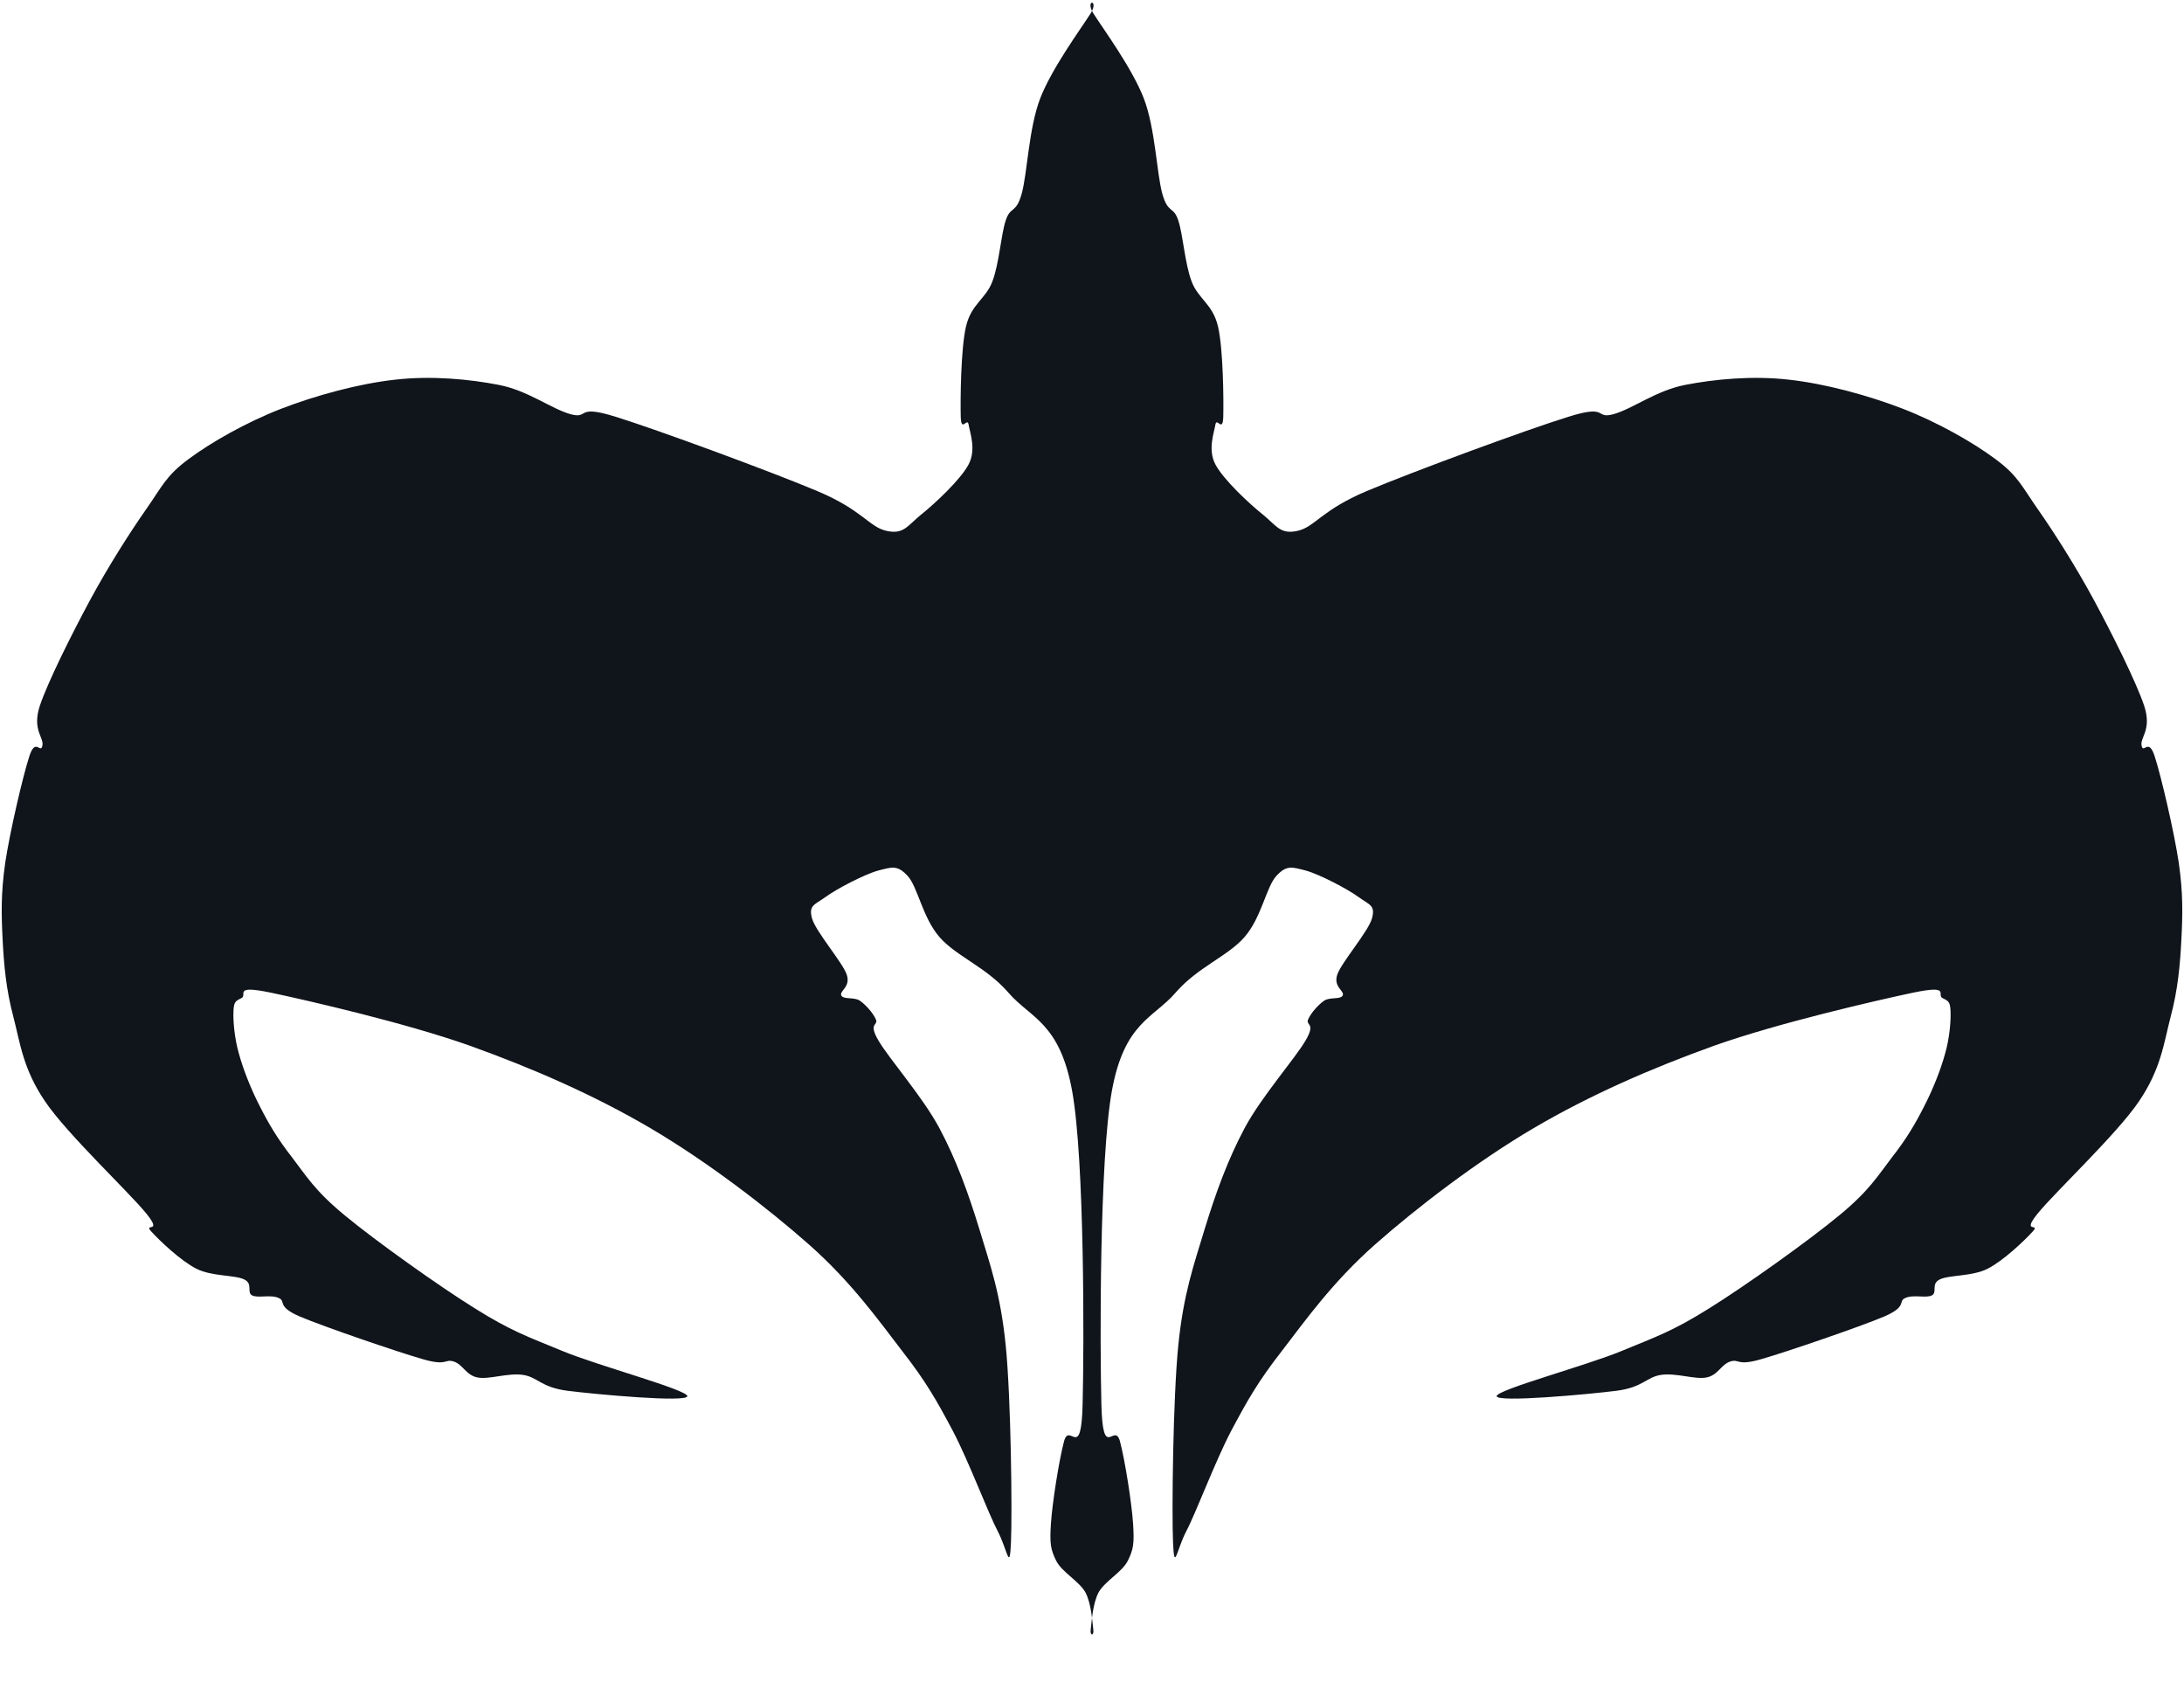
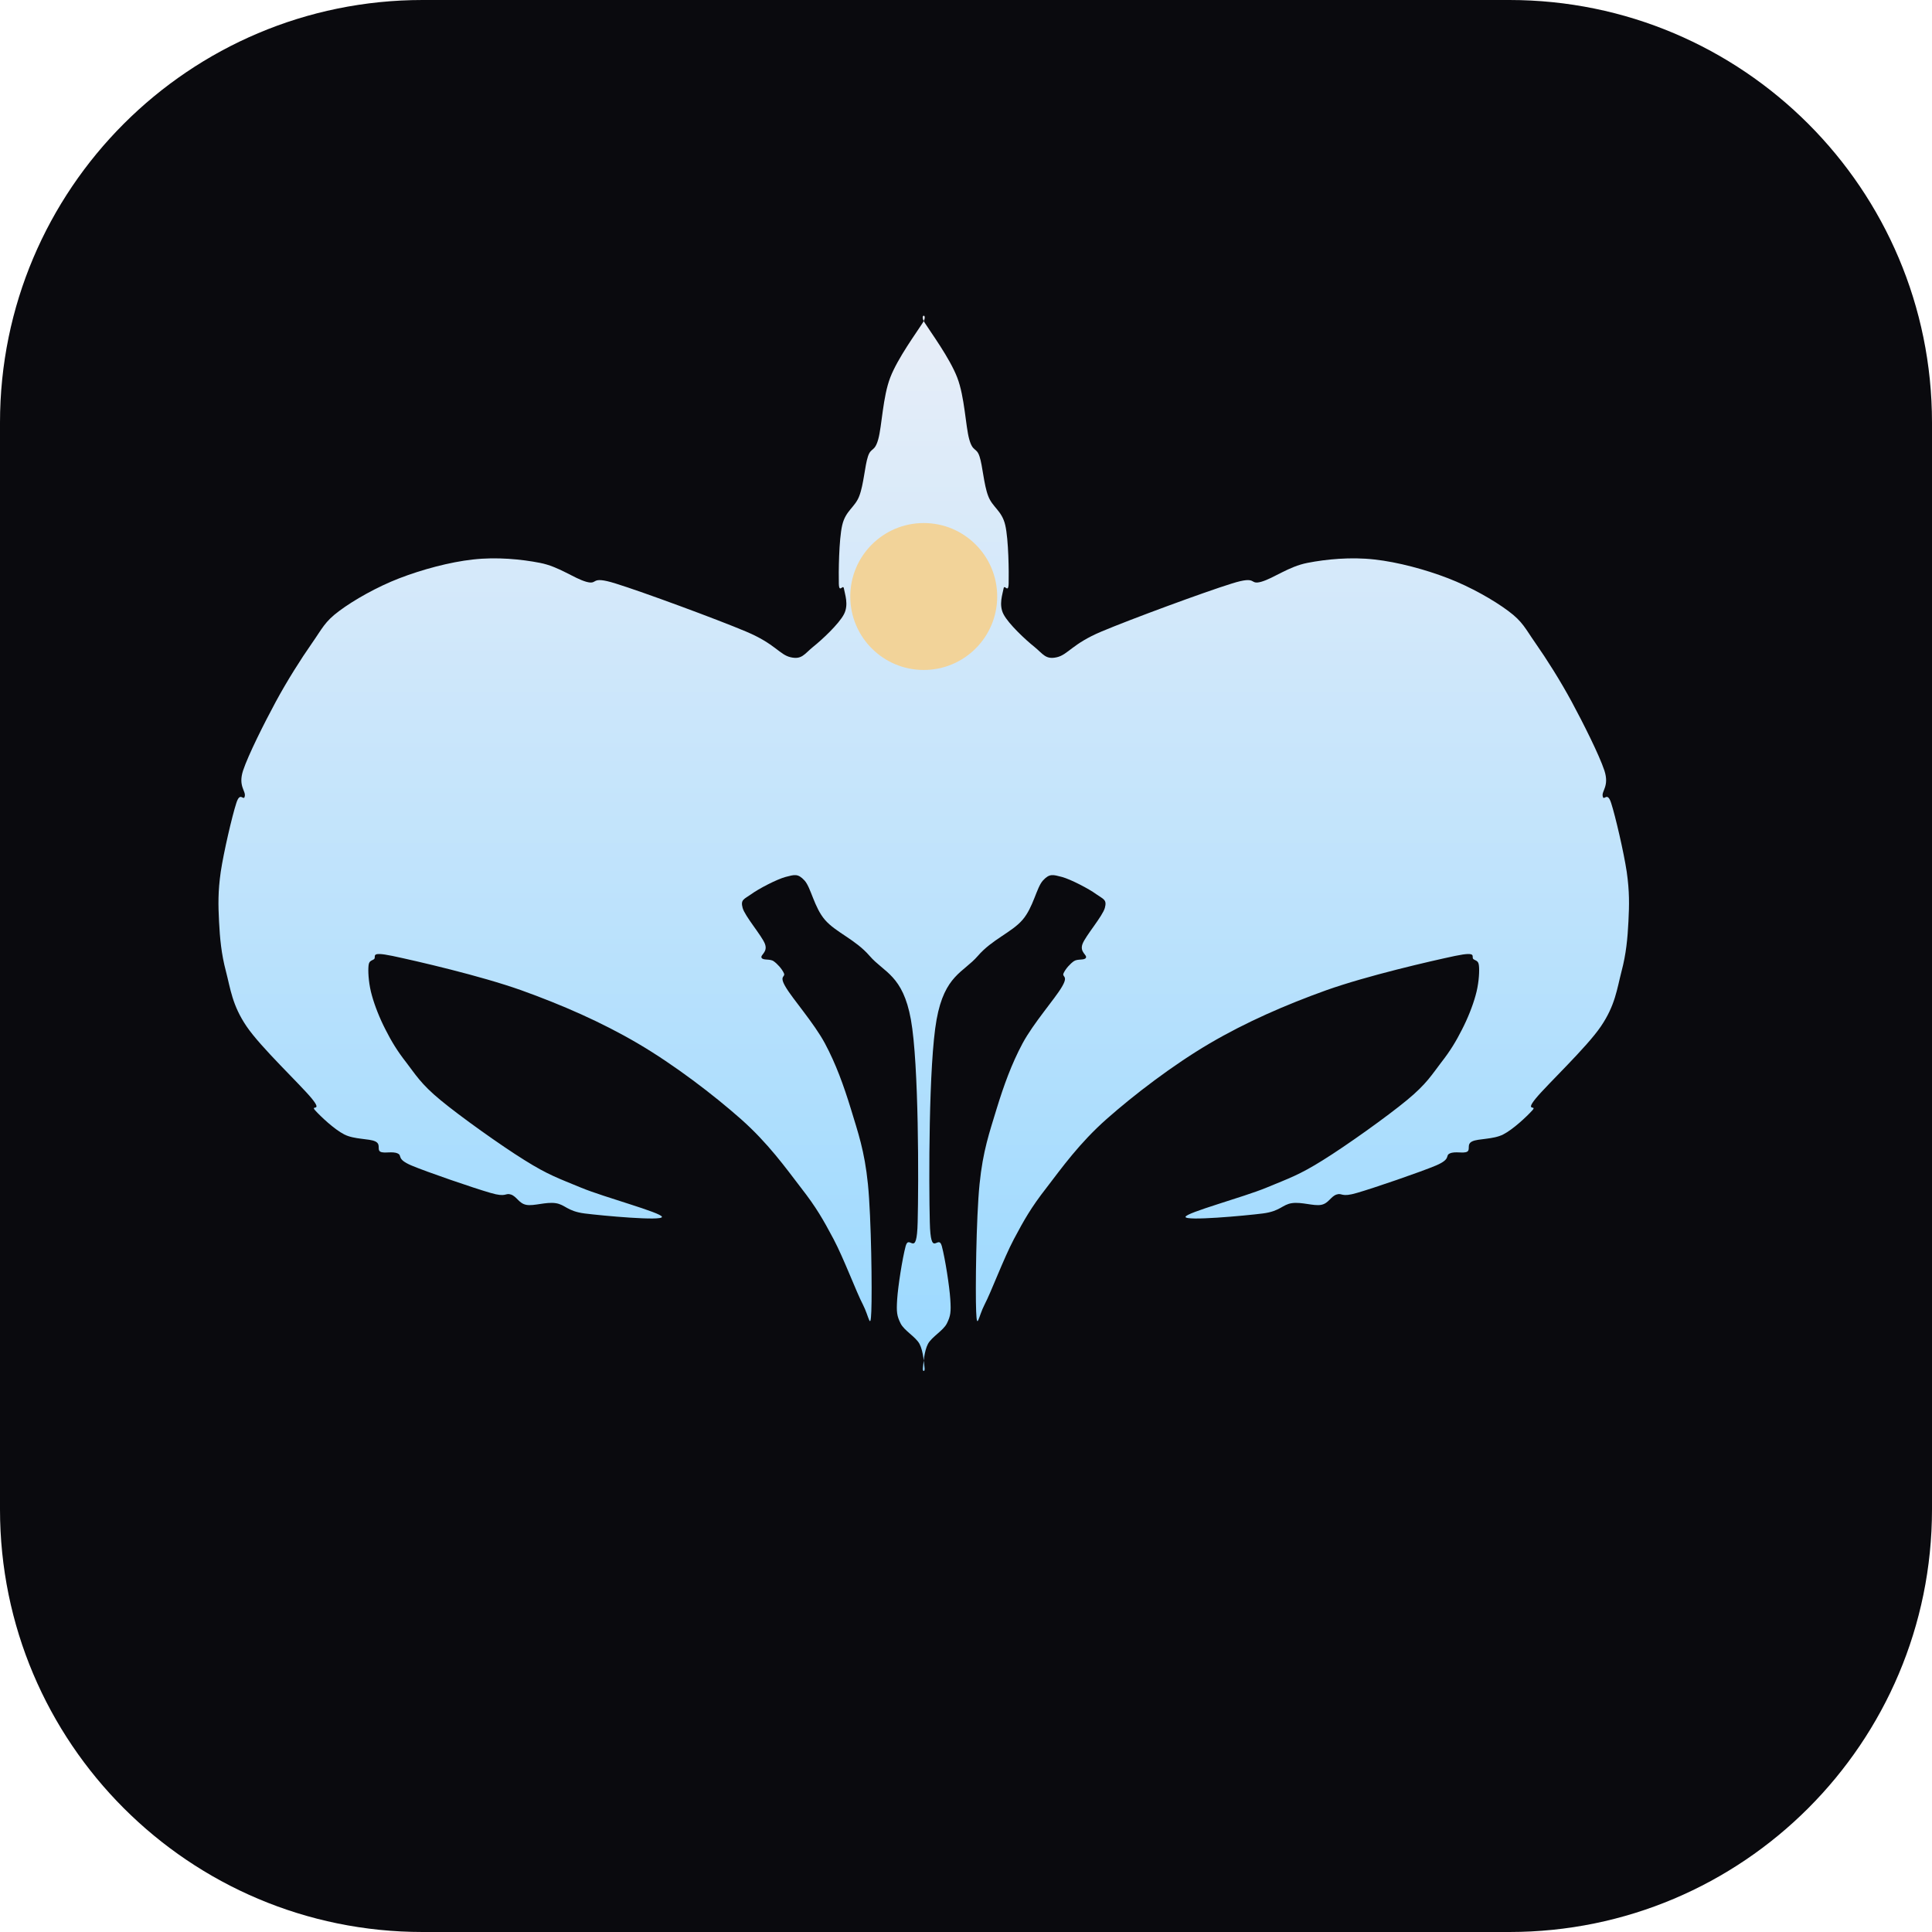
- <svg xmlns="http://www.w3.org/2000/svg" viewBox="0 0 1000 770">
-   <path d="M 499.4 6.1 C 495.3 12.6 481.6 31.2 476.3 45.0 C 471.0 58.7 470.4 79.4 467.8 88.7 C 465.2 98.0 462.7 94.2 460.5 100.9 C 458.3 107.5 457.5 120.7 454.4 128.8 C 451.4 136.9 444.7 139.1 442.3 149.5 C 439.9 159.8 439.7 183.3 439.9 190.8 C 440.1 198.3 442.9 190.8 443.5 194.4 C 444.1 198.1 447.1 205.8 443.5 212.6 C 439.9 219.5 427.9 230.7 421.6 235.7 C 415.4 240.8 413.7 244.8 405.8 243.0 C 397.9 241.2 394.9 233.5 374.2 224.8 C 353.6 216.1 300.7 196.6 281.9 190.8 C 263.1 184.9 270.1 192.0 261.2 189.6 C 252.3 187.1 241.8 178.8 228.4 176.2 C 215.1 173.6 197.7 171.9 181.0 173.8 C 164.4 175.6 144.6 181.0 128.8 187.1 C 113.0 193.2 96.6 202.5 86.3 210.2 C 75.9 217.9 74.3 222.6 66.8 233.3 C 59.3 244.0 49.4 259.6 41.3 274.6 C 33.2 289.6 21.9 312.1 18.2 323.2 C 14.6 334.3 20.3 337.6 19.4 341.4 C 18.6 345.3 16.2 337.4 13.4 346.3 C 10.5 355.2 4.5 380.9 2.4 394.9 C 0.4 408.9 0.6 418.4 1.2 430.1 C 1.8 441.9 2.8 453.0 6.1 465.4 C 9.3 477.7 10.5 489.3 20.7 504.3 C 30.8 519.2 58.7 545.4 66.8 555.3 C 74.9 565.2 65.4 559.5 69.3 563.8 C 73.1 568.0 82.8 577.2 89.9 580.8 C 97.0 584.4 107.5 583.6 111.8 585.7 C 116.0 587.7 112.8 591.5 115.4 593.0 C 118.1 594.4 123.9 592.5 127.6 594.2 C 131.2 595.8 126.4 598.0 137.3 602.7 C 148.2 607.3 181.4 618.7 193.2 622.1 C 204.9 625.6 203.5 621.9 207.8 623.3 C 212.0 624.7 213.4 629.6 218.7 630.6 C 224.0 631.6 232.5 628.4 239.4 629.4 C 246.3 630.4 247.5 635.1 260.0 636.7 C 272.6 638.3 315.1 642.2 314.7 639.1 C 314.3 636.1 273.8 625.2 257.6 618.5 C 241.4 611.8 234.1 609.4 217.5 599.0 C 200.9 588.7 171.9 568.0 158.0 556.5 C 144.0 545.0 140.1 538.1 133.7 529.8 C 127.2 521.5 123.1 514.6 119.1 506.7 C 115.0 498.8 111.4 489.7 109.4 482.4 C 107.3 475.1 106.7 467.2 106.9 462.9 C 107.1 458.7 107.7 458.3 110.6 456.9 C 113.4 455.4 106.5 450.8 123.9 454.4 C 141.4 458.1 186.1 468.4 215.1 478.7 C 244.0 489.1 271.8 501.2 297.7 516.4 C 323.6 531.6 351.4 552.9 370.6 569.9 C 389.8 586.9 402.2 604.3 413.1 618.5 C 424.1 632.6 428.9 641.2 436.2 654.9 C 443.5 668.7 452.4 692.6 456.9 701.1 C 461.3 709.6 462.3 720.1 462.9 706.0 C 463.5 691.8 462.9 639.9 460.5 616.0 C 458.1 592.1 453.4 579.2 448.4 562.6 C 443.3 546.0 437.8 530.8 430.1 516.4 C 422.4 502.0 407.0 484.6 402.2 476.3 C 397.3 468.0 402.4 469.6 401.0 466.6 C 399.6 463.5 396.3 459.9 393.7 458.1 C 391.0 456.3 386.2 457.7 385.2 455.7 C 384.2 453.6 389.8 451.8 387.6 445.9 C 385.4 440.1 373.4 426.3 371.8 420.4 C 370.2 414.5 372.8 414.3 377.9 410.7 C 382.9 407.0 395.9 400.2 402.2 398.5 C 408.5 396.9 410.9 395.9 415.6 401.0 C 420.2 406.0 422.4 420.0 430.1 428.9 C 437.8 437.8 451.6 442.7 461.7 454.4 C 471.9 466.2 485.2 468.0 490.9 499.4 C 496.6 530.8 496.4 616.0 495.7 642.8 C 495.1 669.5 489.7 650.7 487.2 659.8 C 484.8 668.9 481.8 688.3 481.2 697.4 C 480.6 706.6 481.0 709.2 483.6 714.5 C 486.2 719.7 494.1 723.8 497.0 729.0 C 499.8 734.3 500.2 743.2 500.6 746.1 C 501.0 748.9 499.0 748.9 499.4 746.1 C 499.8 743.2 500.2 734.3 503.0 729.0 C 505.9 723.8 513.8 719.7 516.4 714.5 C 519.0 709.2 519.4 706.6 518.8 697.4 C 518.2 688.3 515.2 668.9 512.8 659.8 C 510.3 650.7 504.9 669.5 504.3 642.8 C 503.6 616.0 503.4 530.8 509.1 499.4 C 514.8 468.0 528.1 466.2 538.3 454.4 C 548.4 442.7 562.2 437.8 569.9 428.9 C 577.6 420.0 579.8 406.0 584.4 401.0 C 589.1 395.9 591.5 396.9 597.8 398.5 C 604.1 400.2 617.1 407.0 622.1 410.7 C 627.2 414.3 629.8 414.5 628.2 420.4 C 626.6 426.3 614.6 440.1 612.4 445.9 C 610.2 451.8 615.8 453.6 614.8 455.7 C 613.8 457.7 609.0 456.3 606.3 458.1 C 603.7 459.9 600.4 463.5 599.0 466.6 C 597.6 469.6 602.7 468.0 597.8 476.3 C 593.0 484.6 577.6 502.0 569.9 516.4 C 562.2 530.8 556.7 546.0 551.6 562.6 C 546.6 579.2 541.9 592.1 539.5 616.0 C 537.1 639.9 536.5 691.8 537.1 706.0 C 537.7 720.1 538.7 709.6 543.1 701.1 C 547.6 692.6 556.5 668.7 563.8 654.9 C 571.1 641.2 575.9 632.6 586.9 618.5 C 597.8 604.3 610.2 586.9 629.4 569.9 C 648.6 552.9 676.4 531.6 702.3 516.4 C 728.2 501.2 756.0 489.1 784.9 478.7 C 813.9 468.4 858.6 458.1 876.1 454.4 C 893.5 450.8 886.6 455.4 889.4 456.9 C 892.3 458.3 892.9 458.7 893.1 462.9 C 893.3 467.2 892.7 475.1 890.6 482.4 C 888.6 489.7 885.0 498.8 880.9 506.7 C 876.9 514.6 872.8 521.5 866.3 529.8 C 859.9 538.1 856.0 545.0 842.0 556.5 C 828.1 568.0 799.1 588.7 782.5 599.0 C 765.9 609.4 758.6 611.8 742.4 618.5 C 726.2 625.2 685.7 636.1 685.3 639.1 C 684.9 642.2 727.4 638.3 740.0 636.7 C 752.5 635.1 753.7 630.4 760.6 629.4 C 767.5 628.4 776.0 631.6 781.3 630.6 C 786.6 629.6 788.0 624.7 792.2 623.3 C 796.5 621.9 795.1 625.6 806.8 622.1 C 818.6 618.7 851.8 607.3 862.7 602.7 C 873.6 598.0 868.8 595.8 872.4 594.2 C 876.1 592.5 881.9 594.4 884.6 593.0 C 887.2 591.5 884.0 587.7 888.2 585.7 C 892.5 583.6 903.0 584.4 910.1 580.8 C 917.2 577.2 926.9 568.0 930.7 563.8 C 934.6 559.5 925.1 565.2 933.2 555.3 C 941.3 545.4 969.2 519.2 979.3 504.3 C 989.5 489.3 990.7 477.7 993.9 465.4 C 997.2 453.0 998.2 441.9 998.8 430.1 C 999.4 418.4 999.6 408.9 997.6 394.9 C 995.5 380.9 989.5 355.2 986.6 346.3 C 983.8 337.4 981.4 345.3 980.6 341.4 C 979.7 337.6 985.4 334.3 981.8 323.2 C 978.1 312.1 966.8 289.6 958.7 274.6 C 950.6 259.6 940.7 244.0 933.2 233.3 C 925.7 222.6 924.1 217.9 913.7 210.2 C 903.4 202.5 887.0 193.2 871.2 187.1 C 855.4 181.0 835.6 175.6 819.0 173.8 C 802.3 171.9 784.9 173.6 771.6 176.2 C 758.2 178.8 747.7 187.1 738.8 189.6 C 729.9 192.0 736.9 184.9 718.1 190.8 C 699.3 196.6 646.4 216.1 625.8 224.8 C 605.1 233.5 602.1 241.2 594.2 243.0 C 586.3 244.8 584.6 240.8 578.4 235.7 C 572.1 230.7 560.1 219.5 556.5 212.6 C 552.9 205.8 555.9 198.1 556.5 194.4 C 557.1 190.8 559.9 198.3 560.1 190.8 C 560.3 183.3 560.1 159.8 557.7 149.5 C 555.3 139.1 548.6 136.9 545.6 128.8 C 542.5 120.7 541.7 107.5 539.5 100.9 C 537.3 94.2 534.8 98.0 532.2 88.7 C 529.6 79.4 529.0 58.7 523.7 45.0 C 518.4 31.2 504.7 12.6 500.6 6.1 C 496.6 -0.4 503.4 -0.4 499.4 6.1 Z M 313.5 391.3 C 250.3 389.8 311.3 384.6 307.4 382.7 C 303.6 380.9 294.0 382.1 290.4 380.3 C 286.8 378.5 287.4 373.8 285.5 371.8 C 283.7 369.8 282.9 368.8 279.5 368.2 C 276.0 367.6 268.5 369.6 264.9 368.2 C 261.2 366.7 261.0 361.7 257.6 359.7 C 254.2 357.6 256.2 363.3 244.2 356.0 C 232.3 348.7 197.0 324.4 185.9 315.9 C 174.8 307.4 179.4 306.8 177.4 305.0 C 175.4 303.2 176.2 306.8 173.8 305.0 C 171.3 303.2 164.6 296.5 162.8 294.0 C 161.0 291.6 159.4 291.8 162.8 290.4 C 166.3 289.0 74.5 286.4 183.5 285.5 C 292.4 284.7 707.6 284.7 816.5 285.5 C 925.5 286.4 833.7 289.0 837.2 290.4 C 840.6 291.8 839.0 291.6 837.2 294.0 C 835.4 296.5 828.7 303.2 826.2 305.0 C 823.8 306.8 824.6 303.2 822.6 305.0 C 820.6 306.8 825.2 307.4 814.1 315.9 C 803.0 324.4 767.7 348.7 755.8 356.0 C 743.8 363.3 745.8 357.6 742.4 359.7 C 739.0 361.7 738.8 366.7 735.1 368.2 C 731.5 369.6 724.0 367.6 720.5 368.2 C 717.1 368.8 716.3 369.8 714.5 371.8 C 712.6 373.8 713.2 378.5 709.6 380.3 C 706.0 382.1 696.4 380.9 692.6 382.7 C 688.7 384.6 749.7 389.8 686.5 391.3 C 623.3 392.7 376.7 392.7 313.5 391.3 Z M 686.5 391.3 C 749.7 389.8 688.7 384.6 692.6 382.7 C 696.4 380.9 706.0 382.1 709.6 380.3 C 713.2 378.5 712.6 373.8 714.5 371.8 C 716.3 369.8 717.1 368.8 720.5 368.2 C 724.0 367.6 731.5 369.6 735.1 368.2 C 738.8 366.7 739.0 361.7 742.4 359.7 C 745.8 357.6 743.8 363.3 755.8 356.0 C 767.7 348.7 803.0 324.4 814.1 315.9 C 825.2 307.4 820.6 306.8 822.6 305.0 C 824.6 303.2 823.8 306.8 826.2 305.0 C 828.7 303.2 835.4 296.5 837.2 294.0 C 839.0 291.6 840.6 291.8 837.2 290.4 C 833.7 289.0 925.5 286.4 816.5 285.5 C 707.6 284.7 292.4 284.7 183.5 285.5 C 74.5 286.4 166.3 289.0 162.8 290.4 C 159.4 291.8 161.0 291.6 162.8 294.0 C 164.6 296.5 171.3 303.2 173.8 305.0 C 176.2 306.8 175.4 303.2 177.4 305.0 C 179.4 306.8 174.8 307.4 185.9 315.9 C 197.0 324.4 232.3 348.7 244.2 356.0 C 256.2 363.3 254.2 357.6 257.6 359.7 C 261.0 361.7 261.2 366.7 264.9 368.2 C 268.5 369.6 276.0 367.6 279.5 368.2 C 282.9 368.8 283.7 369.8 285.5 371.8 C 287.4 373.8 286.8 378.5 290.4 380.3 C 294.0 382.1 303.6 380.9 307.4 382.7 C 311.3 384.6 250.3 389.8 313.5 391.3 C 376.7 392.7 623.3 392.7 686.5 391.3 Z" fill="#10141B" fill-rule="evenodd" />
-   <circle cx="500" cy="347" r="12" fill="#10141B" />
+ <svg xmlns="http://www.w3.org/2000/svg" width="64" height="64" viewBox="0 0 64 64">
+   <defs>
+     <linearGradient id="mg" x1="0" y1="0" x2="0" y2="1">
+       <stop offset="0" stop-color="#E8EEF8" />
+       <stop offset="1" stop-color="#9BD9FF" />
+     </linearGradient>
+   </defs>
+   <rect width="64" height="64" rx="14" fill="#0A0A0E" />
+   <g transform="translate(7.2,10.4) scale(0.0468)">
+     <path d="M 499.4 6.1 C 495.3 12.6 481.6 31.2 476.3 45.0 C 471.0 58.7 470.4 79.4 467.8 88.7 C 465.2 98.0 462.7 94.2 460.5 100.9 C 458.3 107.5 457.5 120.7 454.4 128.8 C 451.4 136.9 444.7 139.1 442.3 149.5 C 439.9 159.8 439.7 183.3 439.9 190.8 C 440.1 198.3 442.9 190.8 443.5 194.4 C 444.1 198.1 447.1 205.8 443.5 212.6 C 439.9 219.5 427.9 230.7 421.6 235.7 C 415.4 240.8 413.7 244.8 405.8 243.0 C 397.9 241.2 394.9 233.5 374.2 224.8 C 353.6 216.1 300.7 196.6 281.9 190.8 C 263.1 184.9 270.1 192.0 261.2 189.6 C 252.3 187.1 241.8 178.8 228.4 176.2 C 215.1 173.6 197.7 171.9 181.0 173.8 C 164.4 175.6 144.6 181.0 128.8 187.1 C 113.0 193.2 96.6 202.5 86.3 210.2 C 75.9 217.9 74.3 222.6 66.8 233.3 C 59.3 244.0 49.4 259.6 41.3 274.6 C 33.2 289.6 21.9 312.1 18.2 323.2 C 14.6 334.3 20.3 337.6 19.4 341.4 C 18.6 345.3 16.2 337.4 13.4 346.3 C 10.5 355.2 4.5 380.9 2.4 394.9 C 0.4 408.9 0.6 418.4 1.2 430.1 C 1.8 441.9 2.8 453.0 6.1 465.4 C 9.3 477.7 10.5 489.3 20.7 504.3 C 30.8 519.2 58.7 545.4 66.8 555.3 C 74.9 565.2 65.4 559.5 69.3 563.8 C 73.1 568.0 82.8 577.2 89.9 580.8 C 97.0 584.4 107.5 583.6 111.8 585.7 C 116.0 587.7 112.8 591.5 115.4 593.0 C 118.1 594.4 123.9 592.5 127.6 594.2 C 131.2 595.8 126.4 598.0 137.3 602.7 C 148.2 607.3 181.4 618.7 193.2 622.1 C 204.9 625.6 203.5 621.9 207.8 623.3 C 212.0 624.7 213.4 629.6 218.7 630.6 C 224.0 631.6 232.5 628.4 239.4 629.4 C 246.3 630.4 247.5 635.1 260.0 636.7 C 272.6 638.3 315.1 642.2 314.7 639.1 C 314.3 636.1 273.8 625.2 257.6 618.5 C 241.4 611.8 234.1 609.4 217.5 599.0 C 200.9 588.7 171.9 568.0 158.0 556.5 C 144.0 545.0 140.1 538.1 133.7 529.8 C 127.2 521.5 123.1 514.6 119.1 506.7 C 115.0 498.8 111.4 489.7 109.4 482.4 C 107.3 475.1 106.7 467.2 106.9 462.9 C 107.1 458.7 107.7 458.3 110.6 456.9 C 113.4 455.4 106.5 450.8 123.9 454.4 C 141.4 458.1 186.1 468.4 215.1 478.7 C 244.0 489.1 271.8 501.2 297.7 516.4 C 323.6 531.6 351.4 552.9 370.6 569.9 C 389.8 586.9 402.2 604.3 413.1 618.5 C 424.1 632.6 428.9 641.2 436.2 654.9 C 443.5 668.7 452.4 692.6 456.9 701.1 C 461.3 709.6 462.3 720.1 462.9 706.0 C 463.5 691.8 462.9 639.9 460.5 616.0 C 458.1 592.1 453.4 579.2 448.4 562.6 C 443.3 546.0 437.8 530.8 430.1 516.4 C 422.4 502.0 407.0 484.6 402.2 476.3 C 397.3 468.0 402.4 469.6 401.0 466.6 C 399.6 463.5 396.3 459.9 393.7 458.1 C 391.0 456.3 386.2 457.7 385.2 455.7 C 384.2 453.6 389.8 451.8 387.6 445.9 C 385.4 440.1 373.4 426.3 371.8 420.4 C 370.2 414.5 372.8 414.3 377.9 410.7 C 382.9 407.0 395.9 400.2 402.2 398.5 C 408.5 396.9 410.9 395.9 415.6 401.0 C 420.2 406.0 422.4 420.0 430.1 428.9 C 437.8 437.8 451.6 442.7 461.7 454.4 C 471.9 466.2 485.2 468.0 490.9 499.4 C 496.6 530.8 496.4 616.0 495.7 642.8 C 495.1 669.5 489.7 650.7 487.2 659.8 C 484.8 668.9 481.8 688.3 481.2 697.4 C 480.6 706.6 481.0 709.2 483.6 714.5 C 486.2 719.7 494.1 723.8 497.0 729.0 C 499.8 734.3 500.2 743.2 500.6 746.1 C 501.0 748.9 499.0 748.9 499.4 746.1 C 499.8 743.2 500.2 734.3 503.0 729.0 C 505.9 723.8 513.8 719.7 516.4 714.5 C 519.0 709.2 519.4 706.6 518.8 697.4 C 518.2 688.3 515.2 668.9 512.8 659.8 C 510.3 650.7 504.9 669.5 504.3 642.8 C 503.6 616.0 503.4 530.8 509.1 499.4 C 514.8 468.0 528.1 466.2 538.3 454.4 C 548.4 442.7 562.2 437.8 569.9 428.9 C 577.6 420.0 579.8 406.0 584.4 401.0 C 589.1 395.9 591.5 396.9 597.8 398.5 C 604.1 400.2 617.1 407.0 622.1 410.7 C 627.2 414.3 629.8 414.5 628.2 420.4 C 626.6 426.3 614.6 440.1 612.4 445.9 C 610.2 451.8 615.8 453.6 614.8 455.7 C 613.8 457.7 609.0 456.3 606.3 458.1 C 603.7 459.9 600.4 463.5 599.0 466.6 C 597.6 469.6 602.7 468.0 597.8 476.3 C 593.0 484.6 577.6 502.0 569.9 516.4 C 562.2 530.8 556.7 546.0 551.6 562.6 C 546.6 579.2 541.9 592.1 539.5 616.0 C 537.1 639.9 536.5 691.8 537.1 706.0 C 537.7 720.1 538.7 709.6 543.1 701.1 C 547.6 692.6 556.5 668.7 563.8 654.9 C 571.1 641.2 575.9 632.6 586.9 618.5 C 597.8 604.3 610.2 586.9 629.4 569.9 C 648.6 552.9 676.4 531.6 702.3 516.4 C 728.2 501.2 756.0 489.1 784.9 478.7 C 813.9 468.4 858.6 458.1 876.1 454.4 C 893.5 450.8 886.6 455.4 889.4 456.9 C 892.3 458.3 892.9 458.7 893.1 462.9 C 893.3 467.2 892.7 475.1 890.6 482.4 C 888.6 489.7 885.0 498.8 880.9 506.7 C 876.9 514.6 872.8 521.5 866.3 529.8 C 859.9 538.1 856.0 545.0 842.0 556.5 C 828.1 568.0 799.1 588.7 782.5 599.0 C 765.9 609.4 758.6 611.8 742.4 618.5 C 726.2 625.2 685.7 636.1 685.3 639.1 C 684.9 642.2 727.4 638.3 740.0 636.7 C 752.5 635.1 753.7 630.4 760.6 629.4 C 767.5 628.4 776.0 631.6 781.3 630.6 C 786.6 629.6 788.0 624.7 792.2 623.3 C 796.5 621.9 795.1 625.6 806.8 622.1 C 818.6 618.7 851.8 607.3 862.7 602.7 C 873.6 598.0 868.8 595.8 872.4 594.2 C 876.1 592.5 881.9 594.4 884.6 593.0 C 887.2 591.5 884.0 587.7 888.2 585.7 C 892.5 583.6 903.0 584.4 910.1 580.8 C 917.2 577.2 926.9 568.0 930.7 563.8 C 934.6 559.5 925.1 565.2 933.2 555.3 C 941.3 545.4 969.2 519.2 979.3 504.3 C 989.5 489.3 990.7 477.7 993.9 465.4 C 997.2 453.0 998.2 441.9 998.8 430.1 C 999.4 418.4 999.6 408.9 997.6 394.9 C 995.5 380.9 989.5 355.2 986.6 346.3 C 983.8 337.4 981.4 345.3 980.6 341.4 C 979.7 337.6 985.4 334.3 981.8 323.2 C 978.1 312.1 966.8 289.6 958.7 274.6 C 950.6 259.6 940.7 244.0 933.2 233.3 C 925.7 222.6 924.1 217.9 913.7 210.2 C 903.4 202.5 887.0 193.2 871.2 187.1 C 855.4 181.0 835.6 175.6 819.0 173.8 C 802.3 171.9 784.9 173.6 771.6 176.2 C 758.2 178.8 747.7 187.1 738.8 189.6 C 729.9 192.0 736.9 184.9 718.1 190.8 C 699.3 196.6 646.4 216.1 625.8 224.8 C 605.1 233.5 602.1 241.2 594.2 243.0 C 586.3 244.8 584.6 240.8 578.4 235.7 C 572.1 230.7 560.1 219.5 556.5 212.6 C 552.9 205.8 555.9 198.1 556.5 194.4 C 557.1 190.8 559.9 198.3 560.1 190.8 C 560.3 183.3 560.1 159.8 557.7 149.5 C 555.3 139.1 548.6 136.9 545.6 128.8 C 542.5 120.7 541.7 107.5 539.5 100.9 C 537.3 94.2 534.8 98.0 532.2 88.7 C 529.6 79.4 529.0 58.7 523.7 45.0 C 518.4 31.2 504.7 12.6 500.6 6.1 C 496.6 -0.4 503.4 -0.4 499.4 6.1 Z" fill="url(#mg)" />
+     <circle cx="500" cy="200" r="52" fill="#F2D399" />
+   </g>
</svg>
